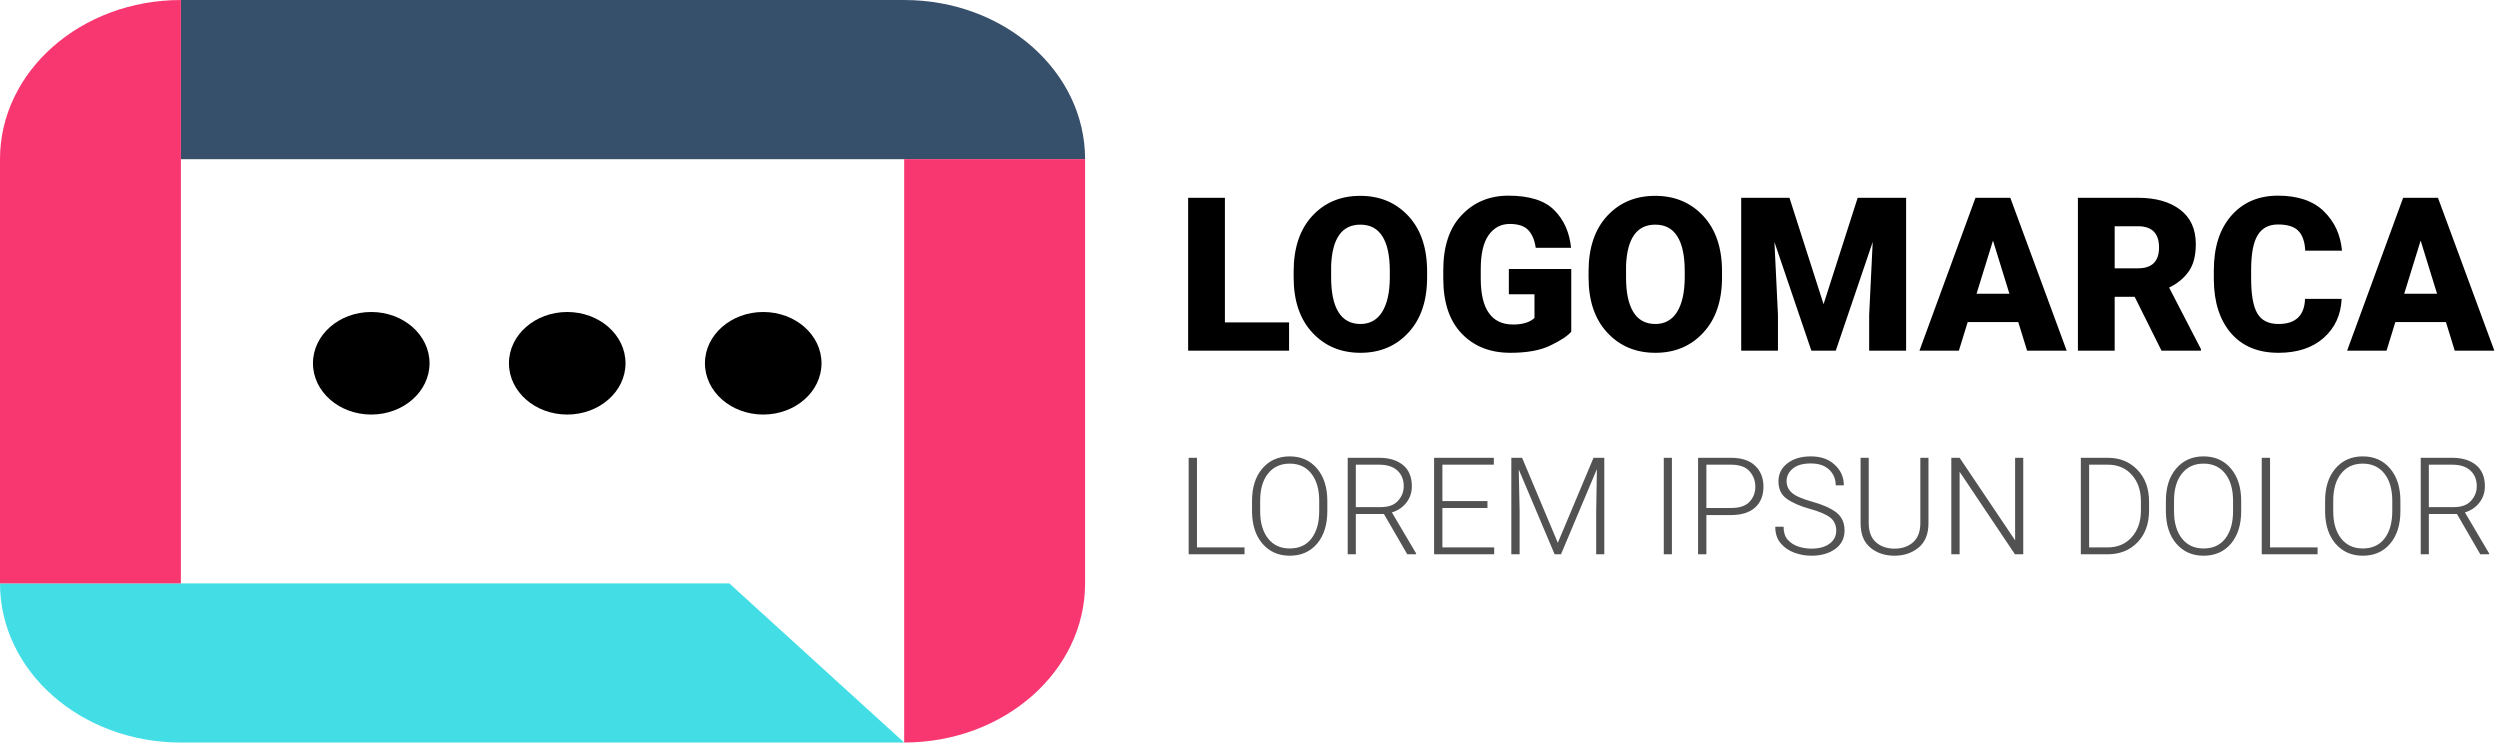
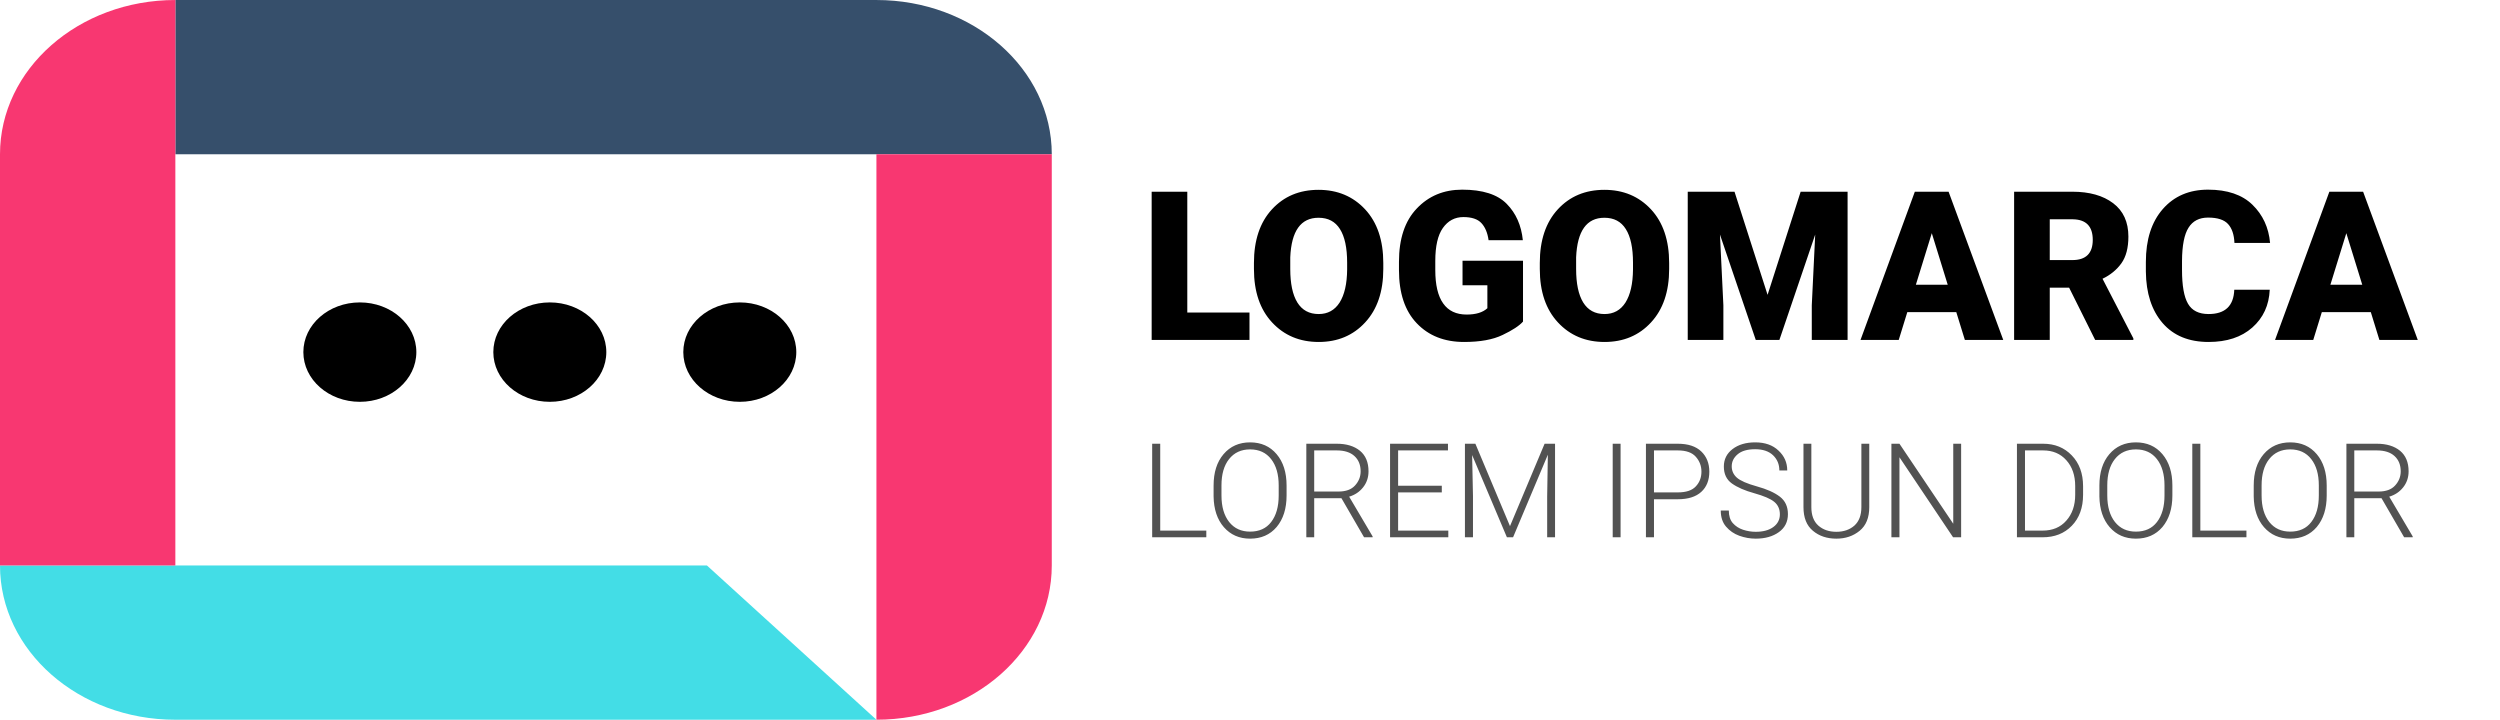
- <svg xmlns="http://www.w3.org/2000/svg" width="221" height="65.64" viewBox="0 0 221 65.64">
+ <svg xmlns="http://www.w3.org/2000/svg" width="228" height="65.64" viewBox="0 0 228 65.64">
  <g id="Grupo_40" data-name="Grupo 40" transform="translate(-230 -23)">
    <g id="Grupo_38" data-name="Grupo 38" transform="translate(-35 2)">
      <path id="Caminho_75" data-name="Caminho 75" d="M582.385,349.461H566.392c0,7.771,7.161,14.07,15.992,14.07h63.938l-15.46-14.07Z" transform="translate(-301.392 -276.891)" fill="#43dde6" />
      <path id="Caminho_76" data-name="Caminho 76" d="M651.623,280.8H587.685v14.07h79.93C667.615,287.1,660.455,280.8,651.623,280.8Z" transform="translate(-306.693 -259.799)" fill="#364f6b" />
      <path id="Caminho_77" data-name="Caminho 77" d="M672.814,299.532V351.1h0c8.833,0,15.992-6.3,15.992-14.07v-37.5Z" transform="translate(-327.884 -264.462)" fill="#f83771" />
      <path id="Caminho_78" data-name="Caminho 78" d="M566.392,332.369h15.992V280.8h0c-8.832,0-15.992,6.3-15.992,14.07Z" transform="translate(-301.392 -259.799)" fill="#f83771" />
      <path id="Caminho_79" data-name="Caminho 79" d="M613.532,322.053c0,2.5-2.307,4.533-5.152,4.533s-5.153-2.029-5.153-4.533,2.307-4.533,5.153-4.533S613.532,319.549,613.532,322.053Z" transform="translate(-310.561 -268.94)" />
      <path id="Caminho_80" data-name="Caminho 80" d="M636.6,322.053c0,2.5-2.307,4.533-5.153,4.533s-5.152-2.029-5.152-4.533,2.307-4.533,5.152-4.533S636.6,319.549,636.6,322.053Z" transform="translate(-316.304 -268.94)" />
      <path id="Caminho_81" data-name="Caminho 81" d="M659.668,322.053c0,2.5-2.307,4.533-5.152,4.533s-5.153-2.029-5.153-4.533,2.307-4.533,5.153-4.533S659.668,319.549,659.668,322.053Z" transform="translate(-322.046 -268.94)" />
    </g>
    <g id="Grupo_39" data-name="Grupo 39" transform="translate(-8 -8)">
      <text id="LOGOMARCA" transform="translate(342 62)" font-size="19" font-family="Roboto-Black, Roboto" font-weight="800">
        <tspan x="0" y="0">LOGOMARCA</tspan>
      </text>
      <text id="Lorem_Ipsun_Dolor" data-name="Lorem Ipsun Dolor" transform="translate(342 80)" fill="#525252" font-size="12" font-family="Roboto-Light, Roboto" font-weight="300">
        <tspan x="0" y="0">LOREM IPSUN DOLOR</tspan>
      </text>
    </g>
  </g>
</svg>
